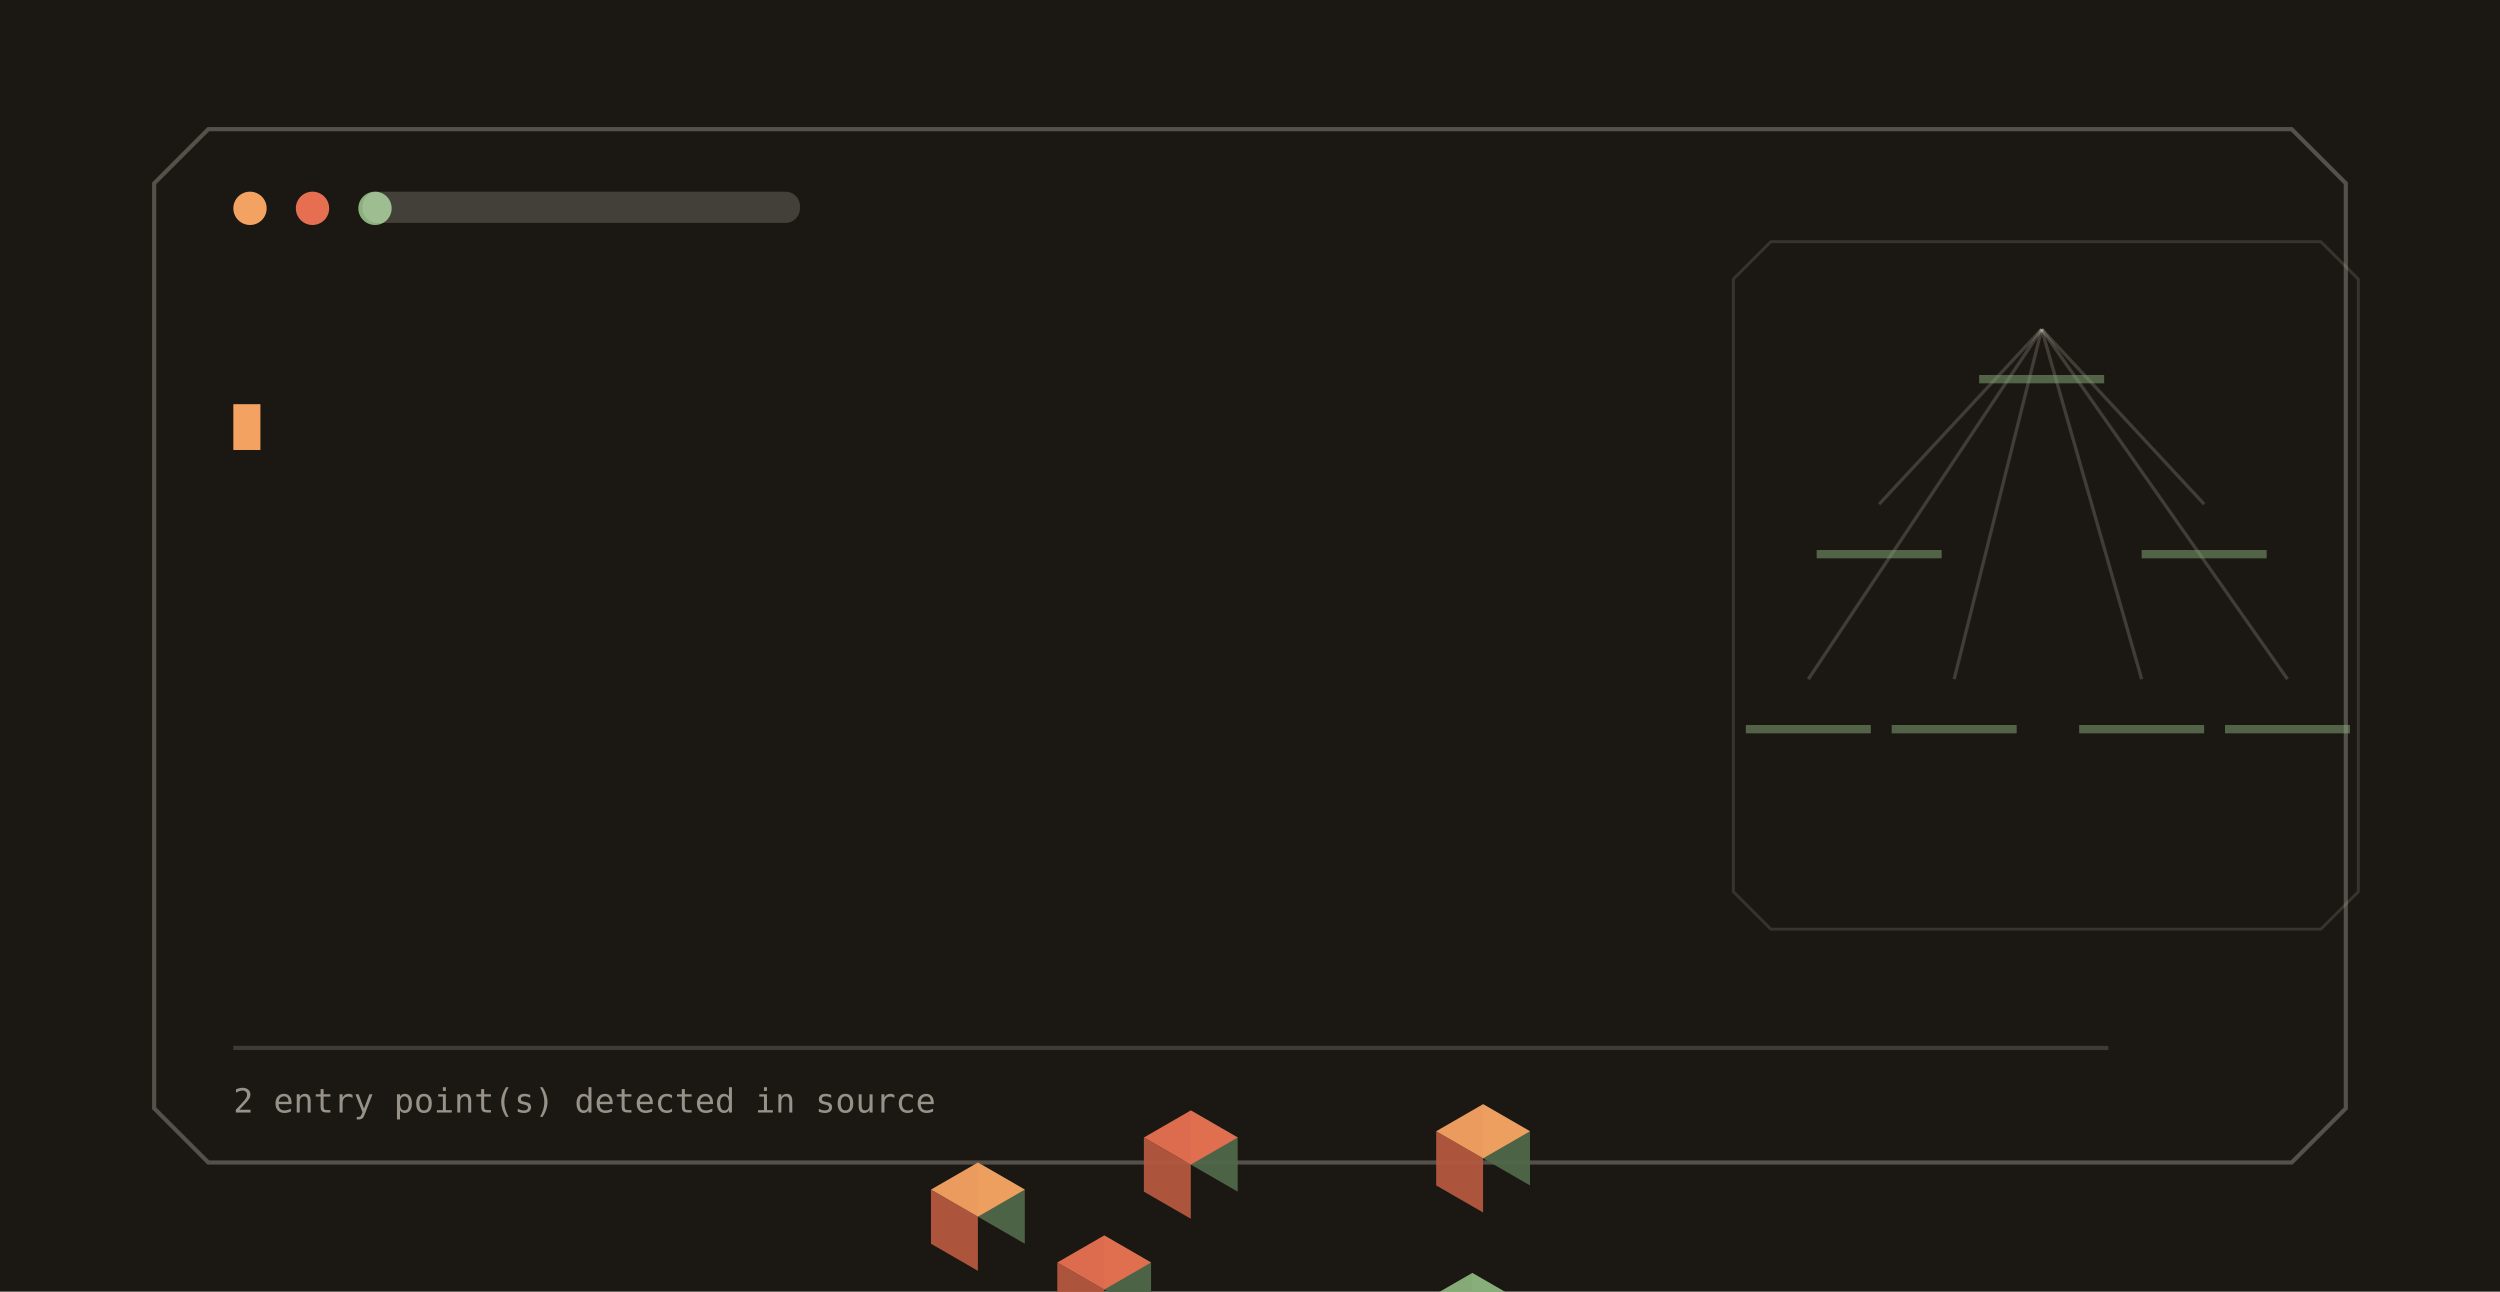
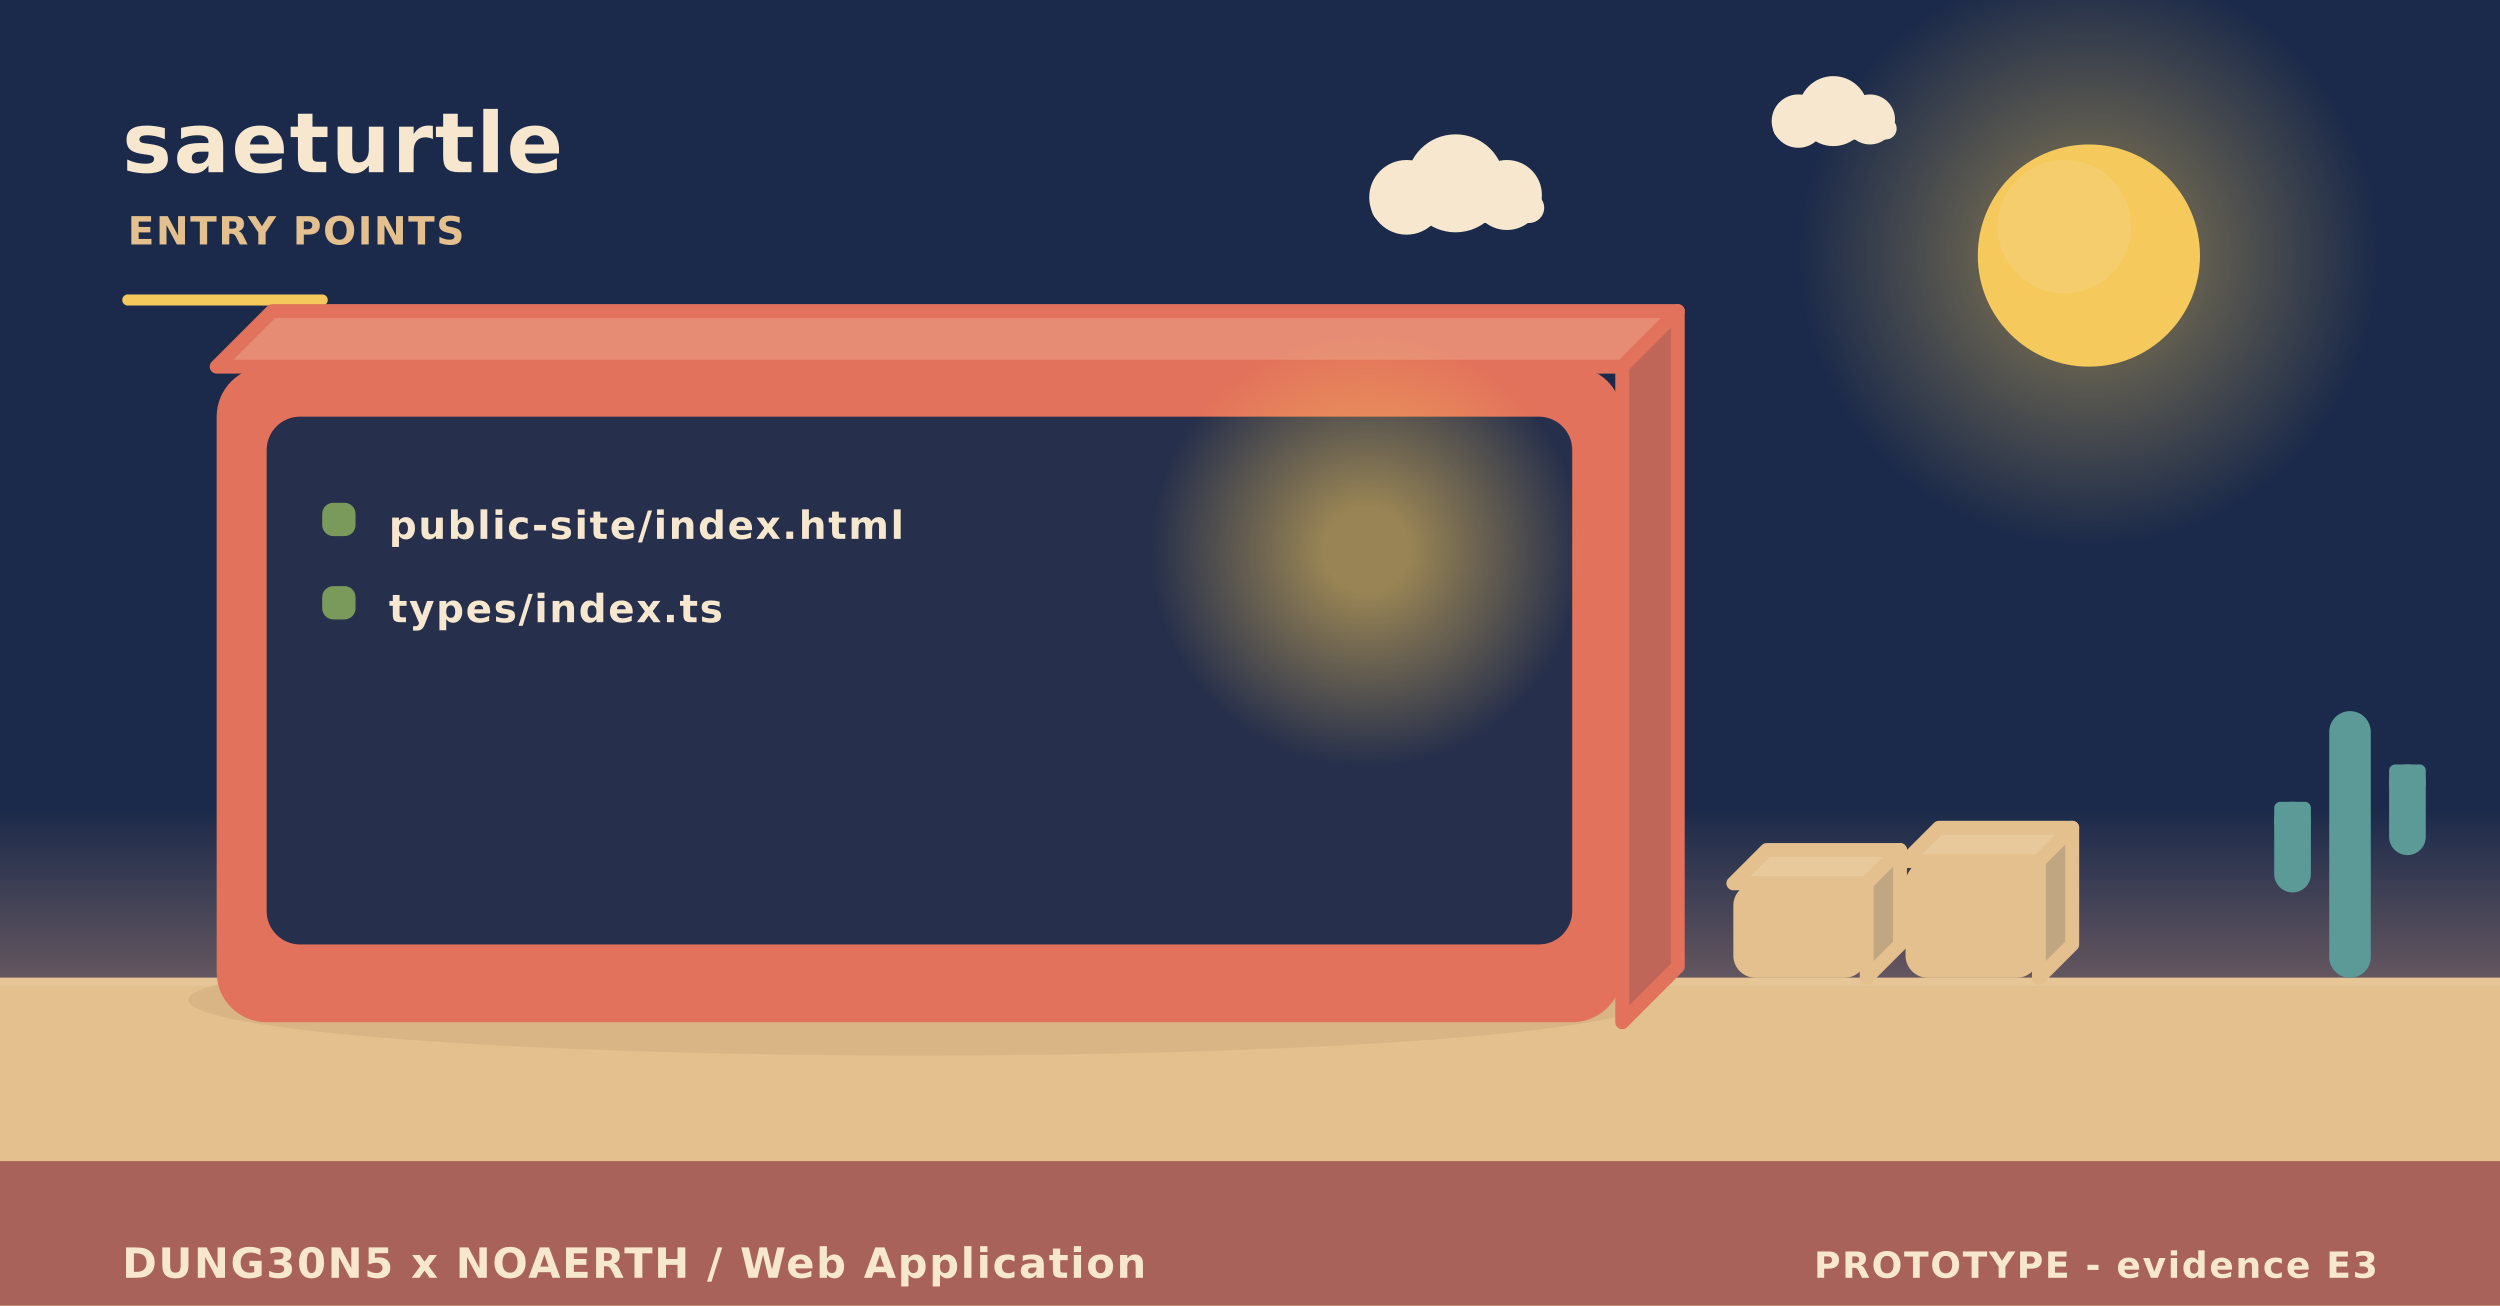
- <svg xmlns="http://www.w3.org/2000/svg" viewBox="0 0 1200 620" width="1200" height="620" role="img" aria-label="saeturtle command surface">
-   <rect width="1200" height="620" fill="#1b1712" />
-   <defs>
-     <linearGradient id="gt" x1="0" y1="0" x2="1" y2="1">
-       <stop offset="0%" stop-color="#f4a261" />
-       <stop offset="100%" stop-color="#e76f51" />
-     </linearGradient>
-   </defs>
-   <path d="M100.00,62.00 H1100.00 L1126.00,88.00 V532.00 L1100.00,558.00 H100.00 L74.00,532.00 V88.00 Z" fill="none" stroke="rgba(253,246,233,0.300)" stroke-width="2.00" opacity="0.85" />
-   <circle cx="120.00" cy="100.00" r="8.00" fill="#f4a261" opacity="1.00" />
-   <circle cx="150.00" cy="100.00" r="8.00" fill="#e76f51" opacity="1.00" />
-   <circle cx="180.00" cy="100.00" r="8.00" fill="#8ab17d" opacity="1.00" />
-   <rect x="174.00" y="92.00" width="210.00" height="15.00" rx="7.00" fill="rgba(253,246,233,0.180)" opacity="1.00" />
-   <text x="112" y="148" font-family="ui-monospace,SFMono-Regular,Menlo,monospace" font-size="21" fill="rgba(253,246,233,0.800)" opacity="0">public-site/index.html<animate attributeName="opacity" values="0;1;1;0" dur="1.5s" begin="0.0s" repeatCount="indefinite" />
-   </text>
-   <text x="112" y="182" font-family="ui-monospace,SFMono-Regular,Menlo,monospace" font-size="21" fill="rgba(253,246,233,0.800)" opacity="0">types/index.ts<animate attributeName="opacity" values="0;1;1;0" dur="1.5s" begin="1.5s" repeatCount="indefinite" />
-   </text>
-   <rect x="112" y="194" width="13" height="22" fill="#f4a261">
-     <animate attributeName="opacity" values="1;0;1" dur="1.05s" begin="0s" repeatCount="indefinite" />
-   </rect>
-   <path d="M850.00,116.00 H1114.00 L1132.00,134.00 V428.00 L1114.00,446.00 H850.00 L832.00,428.00 V134.00 Z" fill="none" stroke="rgba(253,246,233,0.180)" stroke-width="1.40" opacity="0.70" />
-   <line x1="980.00" y1="158.00" x2="902.00" y2="242.00" stroke="rgba(253,246,233,0.300)" stroke-width="1.60" opacity="0.55" />
-   <line x1="980.00" y1="158.00" x2="1058.00" y2="242.00" stroke="rgba(253,246,233,0.300)" stroke-width="1.60" opacity="0.55" />
-   <line x1="980.00" y1="158.00" x2="868.00" y2="326.00" stroke="rgba(253,246,233,0.300)" stroke-width="1.60" opacity="0.55" />
-   <line x1="980.00" y1="158.00" x2="938.00" y2="326.00" stroke="rgba(253,246,233,0.300)" stroke-width="1.60" opacity="0.55" />
-   <line x1="980.00" y1="158.00" x2="1028.00" y2="326.00" stroke="rgba(253,246,233,0.300)" stroke-width="1.60" opacity="0.55" />
-   <line x1="980.00" y1="158.00" x2="1098.00" y2="326.00" stroke="rgba(253,246,233,0.300)" stroke-width="1.60" opacity="0.55" />
-   <polygon points="711.87,556.00 734.39,569.00 734.39,543.00 711.87,530.00" fill="#506748" opacity="0.95" />
-   <polygon points="689.36,569.00 711.87,582.00 711.87,556.00 689.36,543.00" fill="#b4573f" opacity="0.95" />
-   <polygon points="711.87,530.00 734.39,543.00 711.87,556.00 689.36,543.00" fill="#f4a261" opacity="0.95" />
+ <svg xmlns="http://www.w3.org/2000/svg" width="900" height="470" viewBox="0 0 900 470" role="img" aria-label="saeturtle - how it is operated">
+   <linearGradient id="skyt" x1="0" y1="0" x2="0" y2="1">
+     <stop offset="0" stop-color="#1b2a4a" />
+     <stop offset="0.62" stop-color="#1b2a4a" />
+     <stop offset="1" stop-color="#f3ad8a" />
+   </linearGradient>
+   <rect width="900" height="470" fill="url(#skyt)" />
+   <radialGradient id="sunt">
+     <stop offset="0.35" stop-color="#f5c95c" stop-opacity="0.34" />
+     <stop offset="1" stop-color="#f5c95c" stop-opacity="0" />
+   </radialGradient>
+   <circle cx="752" cy="92" r="104" fill="url(#sunt)" />
+   <circle cx="752" cy="92" r="40" fill="#f5c95c" />
+   <circle cx="743.2" cy="81.6" r="24" fill="#f5d27e" opacity="0.5" />
  <g>
-     <rect x="950.00" y="180.00" width="60.00" height="4.00" rx="0.00" fill="rgba(138,177,125,0.500)" opacity="1.00" />
-     <animate attributeName="opacity" values="0.25;1.0;0.25" dur="14.6s" begin="0.0s" repeatCount="indefinite" />
+     <circle cx="524" cy="66" r="17.64" fill="#f6e7ce" />
+     <circle cx="506.36" cy="71.04" r="13.44" fill="#f6e7ce" />
+     <circle cx="542.48" cy="70.2" r="12.6" fill="#f6e7ce" />
+     <rect x="493.76" y="69.36" width="62.16" height="10.92" rx="5.46" fill="#f6e7ce" />
+     <animateTransform attributeName="transform" type="translate" values="0 0;24 0;0 0" dur="36s" begin="0s" repeatCount="indefinite" />
  </g>
-   <polygon points="571.58,559.00 594.09,572.00 594.09,546.00 571.58,533.00" fill="#506748" opacity="0.95" />
-   <polygon points="549.06,572.00 571.58,585.00 571.58,559.00 549.06,546.00" fill="#b4573f" opacity="0.95" />
-   <polygon points="571.58,533.00 594.09,546.00 571.58,559.00 549.06,546.00" fill="#e76f51" opacity="0.95" />
  <g>
-     <rect x="872.00" y="264.00" width="60.00" height="4.00" rx="0.00" fill="rgba(138,177,125,0.500)" opacity="1.00" />
-     <animate attributeName="opacity" values="0.25;1.0;0.25" dur="14.6s" begin="0.4s" repeatCount="indefinite" />
+     <circle cx="660" cy="40" r="12.6" fill="#f6e7ce" />
+     <circle cx="647.4" cy="43.6" r="9.6" fill="#f6e7ce" />
+     <circle cx="673.2" cy="43" r="9" fill="#f6e7ce" />
+     <rect x="638.4" y="42.4" width="44.4" height="7.8" rx="3.9" fill="#f6e7ce" />
+     <animateTransform attributeName="transform" type="translate" values="0 0;-18 0;0 0" dur="46s" begin="3s" repeatCount="indefinite" />
  </g>
-   <polygon points="706.68,637.00 729.19,650.00 729.19,624.00 706.68,611.00" fill="#506748" opacity="0.95" />
-   <polygon points="684.16,650.00 706.68,663.00 706.68,637.00 684.16,624.00" fill="#b4573f" opacity="0.95" />
-   <polygon points="706.68,611.00 729.19,624.00 706.68,637.00 684.16,624.00" fill="#8ab17d" opacity="0.95" />
+   <rect x="0" y="352" width="900" height="118" fill="#e3c08d" />
+   <rect x="0" y="352" width="900" height="3" fill="#e6c596" />
+   <text x="44" y="62" font-family="Verdana,DejaVu Sans,sans-serif" font-size="30" font-weight="700" letter-spacing="0.6" fill="#f6e7ce" text-anchor="start">saeturtle</text>
+   <text x="46" y="88" font-family="Verdana,DejaVu Sans,sans-serif" font-size="14" font-weight="700" letter-spacing="0.6" fill="#e3c08d" text-anchor="start">ENTRY POINTS</text>
+   <rect x="44" y="106" width="74" height="4" rx="2" fill="#f5c95c" />
+   <ellipse cx="331" cy="360" rx="263.2" ry="20" fill="rgba(138,90,68,0.11)" />
+   <path d="M78,132 L584,132 L604,112 L98,112 Z" fill="#e68c74" stroke="#e2725b" stroke-width="5" stroke-linejoin="round" />
+   <path d="M584,132 L604,112 L604,348 L584,368 Z" fill="#c06658" stroke="#e2725b" stroke-width="5" stroke-linejoin="round" />
+   <rect x="78" y="132" width="506" height="236" rx="18" fill="#e2725b" />
+   <rect x="96" y="150" width="470" height="190" rx="12" fill="#1b2a4a" opacity="0.94" />
+   <radialGradient id="lamp5333">
+     <stop offset="0.2" stop-color="#f5c95c" stop-opacity="0.55" />
+     <stop offset="1" stop-color="#f5c95c" stop-opacity="0" />
+   </radialGradient>
+   <circle cx="492" cy="198" r="78" fill="url(#lamp5333)" />
+   <rect x="116" y="181" width="12" height="12" rx="4" fill="#7a9a5c" />
  <g>
-     <rect x="1028.00" y="264.00" width="60.00" height="4.00" rx="0.00" fill="rgba(138,177,125,0.500)" opacity="1.00" />
-     <animate attributeName="opacity" values="0.25;1.0;0.25" dur="14.6s" begin="0.8s" repeatCount="indefinite" />
+     <text x="140" y="194" font-family="Verdana,DejaVu Sans,sans-serif" font-size="14" font-weight="700" letter-spacing="0.6" fill="#f6e7ce" text-anchor="start">public-site/index.html</text>
+     <animateTransform attributeName="transform" type="translate" values="0 10;0 0" dur="0.7s" begin="0.4s" fill="freeze" />
  </g>
-   <polygon points="469.39,584.00 491.90,597.00 491.90,571.00 469.39,558.00" fill="#506748" opacity="0.95" />
-   <polygon points="446.87,597.00 469.39,610.00 469.39,584.00 446.87,571.00" fill="#b4573f" opacity="0.95" />
-   <polygon points="469.39,558.00 491.90,571.00 469.39,584.00 446.87,571.00" fill="#f4a261" opacity="0.95" />
+   <rect x="116" y="211" width="12" height="12" rx="4" fill="#7a9a5c" />
  <g>
-     <rect x="838.00" y="348.00" width="60.00" height="4.00" rx="0.00" fill="rgba(138,177,125,0.500)" opacity="1.00" />
-     <animate attributeName="opacity" values="0.25;1.0;0.25" dur="14.6s" begin="1.2s" repeatCount="indefinite" />
+     <text x="140" y="224" font-family="Verdana,DejaVu Sans,sans-serif" font-size="14" font-weight="700" letter-spacing="0.6" fill="#f6e7ce" text-anchor="start">types/index.ts</text>
+     <animateTransform attributeName="transform" type="translate" values="0 10;0 0" dur="0.7s" begin="0.7s" fill="freeze" />
  </g>
-   <polygon points="530.01,619.00 552.52,632.00 552.52,606.00 530.01,593.00" fill="#506748" opacity="0.95" />
-   <polygon points="507.49,632.00 530.01,645.00 530.01,619.00 507.49,606.00" fill="#b4573f" opacity="0.95" />
-   <polygon points="530.01,593.00 552.52,606.00 530.01,619.00 507.49,606.00" fill="#e76f51" opacity="0.95" />
-   <g>
-     <rect x="908.00" y="348.00" width="60.00" height="4.00" rx="0.00" fill="rgba(138,177,125,0.500)" opacity="1.00" />
-     <animate attributeName="opacity" values="0.25;1.0;0.25" dur="14.6s" begin="1.6s" repeatCount="indefinite" />
-   </g>
-   <polygon points="607.95,664.00 630.47,677.00 630.47,651.00 607.95,638.00" fill="#506748" opacity="0.95" />
-   <polygon points="585.43,677.00 607.95,690.00 607.95,664.00 585.43,651.00" fill="#b4573f" opacity="0.95" />
-   <polygon points="607.95,638.00 630.47,651.00 607.95,664.00 585.43,651.00" fill="#8ab17d" opacity="0.95" />
-   <g>
-     <rect x="998.00" y="348.00" width="60.00" height="4.00" rx="0.00" fill="rgba(138,177,125,0.500)" opacity="1.00" />
-     <animate attributeName="opacity" values="0.25;1.0;0.25" dur="14.6s" begin="2.0s" repeatCount="indefinite" />
-   </g>
-   <polygon points="668.57,699.00 691.09,712.00 691.09,686.00 668.57,673.00" fill="#506748" opacity="0.95" />
-   <polygon points="646.05,712.00 668.57,725.00 668.57,699.00 646.05,686.00" fill="#b4573f" opacity="0.95" />
-   <polygon points="668.57,673.00 691.09,686.00 668.57,699.00 646.05,686.00" fill="#f4a261" opacity="0.95" />
-   <g>
-     <rect x="1068.00" y="348.00" width="60.00" height="4.00" rx="0.00" fill="rgba(138,177,125,0.500)" opacity="1.00" />
-     <animate attributeName="opacity" values="0.25;1.0;0.25" dur="14.6s" begin="2.4s" repeatCount="indefinite" />
-   </g>
-   <rect x="112.00" y="502.00" width="900.00" height="2.00" rx="0.00" fill="rgba(253,246,233,0.160)" opacity="1.00" />
-   <text x="112" y="534" font-family="ui-monospace,Menlo,monospace" font-size="16" fill="rgba(253,246,233,0.550)">2 entry point(s) detected in source</text>
+   <path d="M624,318 L672,318 L684,306 L636,306 Z" fill="#e7c99b" stroke="#e3c08d" stroke-width="5" stroke-linejoin="round" />
+   <path d="M672,318 L684,306 L684,340 L672,352 Z" fill="#c1a682" stroke="#e3c08d" stroke-width="5" stroke-linejoin="round" />
+   <rect x="624" y="318" width="48" height="34" rx="8" fill="#e3c08d" />
+   <path d="M686,310 L734,310 L746,298 L698,298 Z" fill="#e7c99b" stroke="#e3c08d" stroke-width="5" stroke-linejoin="round" />
+   <path d="M734,310 L746,298 L746,340 L734,352 Z" fill="#c1a682" stroke="#e3c08d" stroke-width="5" stroke-linejoin="round" />
+   <rect x="686" y="310" width="48" height="42" rx="8" fill="#e3c08d" />
+   <rect x="838.52" y="256" width="14.96" height="96" rx="7.48" fill="#5b9a97" />
+   <rect x="818.72" y="288.64" width="13.2" height="32.64" rx="6.6" fill="#5b9a97" />
+   <rect x="818.72" y="288.64" width="13.2" height="9.6" rx="2.2" fill="#5b9a97" />
+   <rect x="860.08" y="275.2" width="13.2" height="32.64" rx="6.6" fill="#5b9a97" />
+   <rect x="860.08" y="275.2" width="13.2" height="9.6" rx="2.2" fill="#5b9a97" />
+   <rect x="0" y="418" width="900" height="52" rx="0" fill="#a65c56" opacity="0.94" />
+   <text x="44" y="460" font-family="Verdana,DejaVu Sans,sans-serif" font-size="15" font-weight="700" letter-spacing="0.6" fill="#f6e7ce" text-anchor="start">DUNG30N5 x NOAERTH  /  Web Application</text>
+   <text x="856" y="460" font-family="Verdana,DejaVu Sans,sans-serif" font-size="13" font-weight="700" letter-spacing="0.6" fill="#f6e7ce" text-anchor="end">PROTOTYPE  -  evidence E3</text>
</svg>
